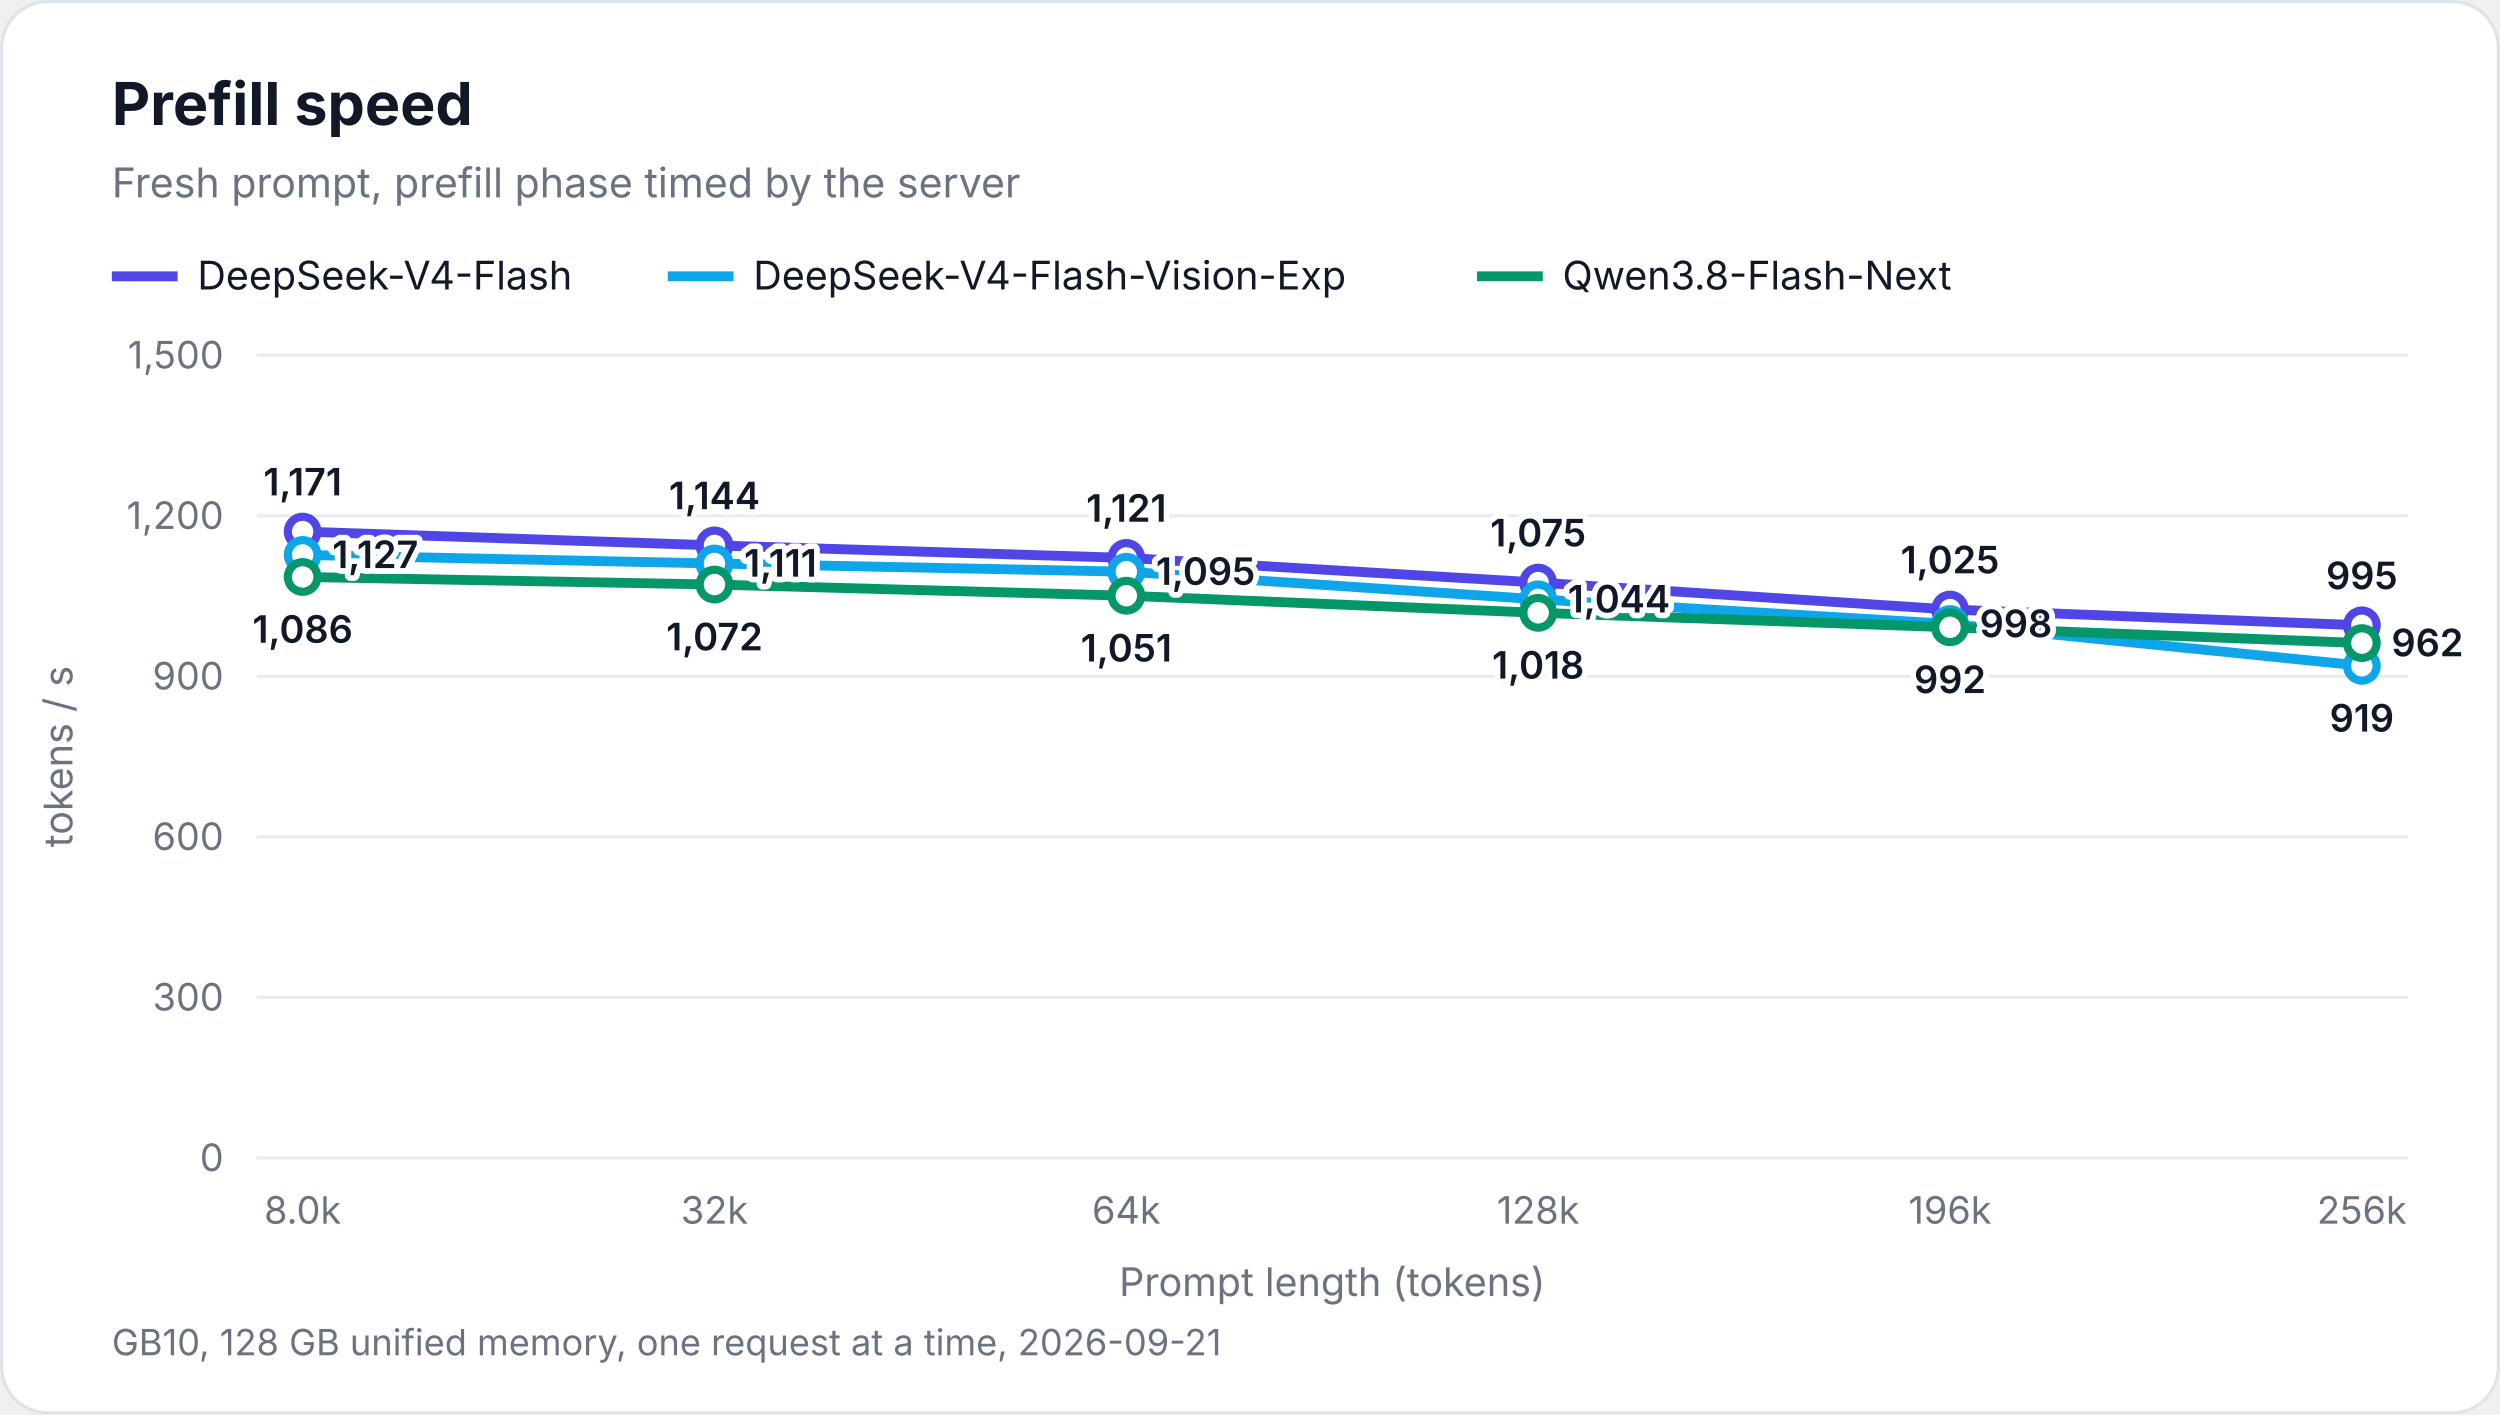
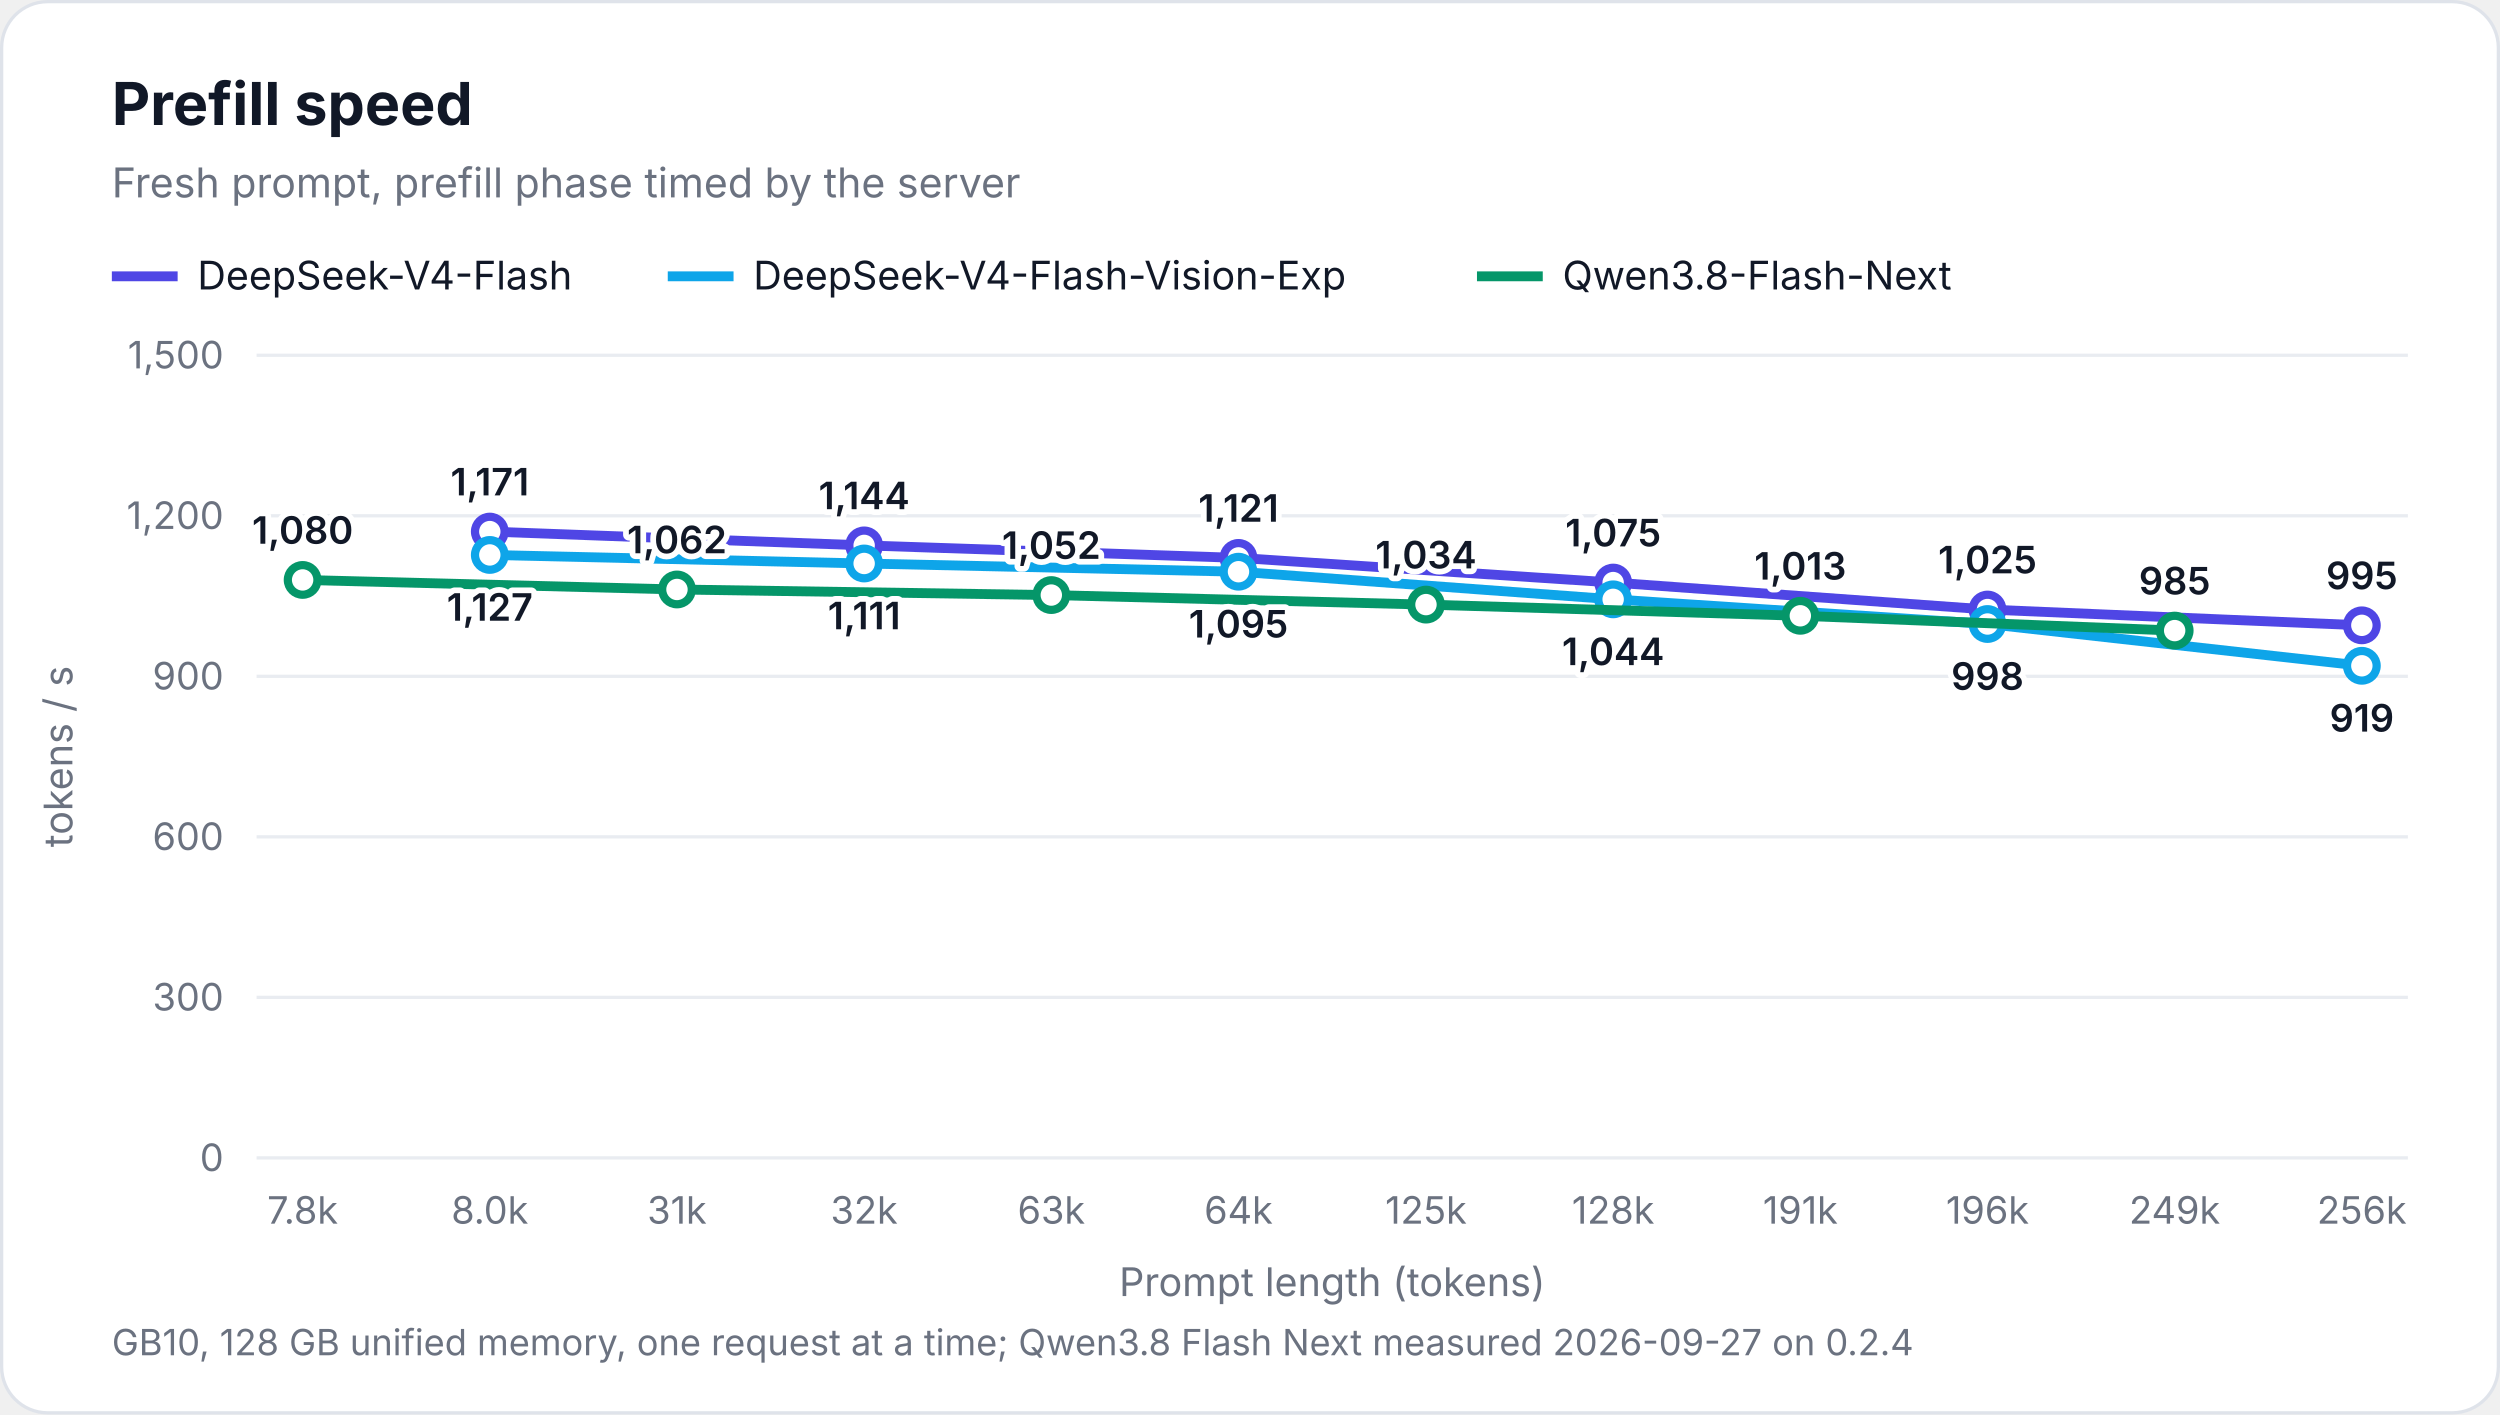
<svg xmlns="http://www.w3.org/2000/svg" width="760" height="430" viewBox="0 0 760 430" font-family="Inter, Segoe UI, Helvetica, Arial, sans-serif">
  <rect x="0.5" y="0.5" width="759" height="429" rx="14" fill="#ffffff" stroke="#dfe3ea" />
  <text x="34" y="38" font-size="18" font-weight="700" fill="#111827">Prefill speed</text>
  <text x="34" y="60" font-size="12.5" fill="#6b7280">Fresh prompt, prefill phase timed by the server</text>
-   <text x="34" y="412" font-size="11" fill="#6b7280">GB10, 128 GB unified memory, one request at a time, 2026-09-21</text>
+   <text x="34" y="412" font-size="11" fill="#6b7280">GB10, 128 GB unified memory, one request at a time; Qwen3.8 Flash Next measured 2026-09-27 on 0.2.4</text>
  <line x1="78" y1="352.0" x2="732" y2="352.0" stroke="#e9ecf1" />
  <text x="68" y="356.0" font-size="11.5" text-anchor="end" fill="#6b7280">0</text>
  <line x1="78" y1="303.2" x2="732" y2="303.2" stroke="#e9ecf1" />
  <text x="68" y="307.2" font-size="11.5" text-anchor="end" fill="#6b7280">300</text>
  <line x1="78" y1="254.4" x2="732" y2="254.4" stroke="#e9ecf1" />
  <text x="68" y="258.4" font-size="11.5" text-anchor="end" fill="#6b7280">600</text>
  <line x1="78" y1="205.6" x2="732" y2="205.6" stroke="#e9ecf1" />
  <text x="68" y="209.6" font-size="11.5" text-anchor="end" fill="#6b7280">900</text>
  <line x1="78" y1="156.8" x2="732" y2="156.8" stroke="#e9ecf1" />
  <text x="68" y="160.8" font-size="11.5" text-anchor="end" fill="#6b7280">1,200</text>
  <line x1="78" y1="108.0" x2="732" y2="108.0" stroke="#e9ecf1" />
  <text x="68" y="112.0" font-size="11.5" text-anchor="end" fill="#6b7280">1,500</text>
  <text x="22" y="230.0" font-size="12" fill="#6b7280" text-anchor="middle" transform="rotate(-90 22 230.0)">tokens / s</text>
  <text x="405.0" y="394" font-size="12" fill="#6b7280" text-anchor="middle">Prompt length (tokens)</text>
-   <text x="92.0" y="372" font-size="11.5" text-anchor="middle" fill="#6b7280">8.0k</text>
-   <text x="217.2" y="372" font-size="11.5" text-anchor="middle" fill="#6b7280">32k</text>
-   <text x="342.4" y="372" font-size="11.5" text-anchor="middle" fill="#6b7280">64k</text>
-   <text x="467.6" y="372" font-size="11.5" text-anchor="middle" fill="#6b7280">128k</text>
-   <text x="592.8" y="372" font-size="11.5" text-anchor="middle" fill="#6b7280">196k</text>
+   <text x="92.0" y="372" font-size="11.5" text-anchor="middle" fill="#6b7280">7.8k</text>
+   <text x="148.9" y="372" font-size="11.5" text-anchor="middle" fill="#6b7280">8.0k</text>
+   <text x="205.8" y="372" font-size="11.5" text-anchor="middle" fill="#6b7280">31k</text>
+   <text x="262.7" y="372" font-size="11.5" text-anchor="middle" fill="#6b7280">32k</text>
+   <text x="319.6" y="372" font-size="11.5" text-anchor="middle" fill="#6b7280">63k</text>
+   <text x="376.5" y="372" font-size="11.5" text-anchor="middle" fill="#6b7280">64k</text>
+   <text x="433.5" y="372" font-size="11.5" text-anchor="middle" fill="#6b7280">125k</text>
+   <text x="490.4" y="372" font-size="11.5" text-anchor="middle" fill="#6b7280">128k</text>
+   <text x="547.3" y="372" font-size="11.5" text-anchor="middle" fill="#6b7280">191k</text>
+   <text x="604.2" y="372" font-size="11.5" text-anchor="middle" fill="#6b7280">196k</text>
+   <text x="661.1" y="372" font-size="11.5" text-anchor="middle" fill="#6b7280">249k</text>
  <text x="718.0" y="372" font-size="11.5" text-anchor="middle" fill="#6b7280">256k</text>
-   <path d="M92.0,161.6 L217.2,165.8 L342.4,169.6 L467.6,177.1 L592.8,185.3 L718.0,190.1" fill="none" stroke="#4f46e5" stroke-width="3" stroke-linejoin="round" stroke-linecap="round" />
-   <circle cx="92.0" cy="161.6" r="4.5" fill="#ffffff" stroke="#4f46e5" stroke-width="2.5" />
-   <circle cx="217.2" cy="165.8" r="4.5" fill="#ffffff" stroke="#4f46e5" stroke-width="2.5" />
-   <circle cx="342.4" cy="169.6" r="4.5" fill="#ffffff" stroke="#4f46e5" stroke-width="2.5" />
-   <circle cx="467.6" cy="177.1" r="4.5" fill="#ffffff" stroke="#4f46e5" stroke-width="2.5" />
-   <circle cx="592.8" cy="185.3" r="4.5" fill="#ffffff" stroke="#4f46e5" stroke-width="2.5" />
+   <path d="M148.9,161.6 L262.7,165.8 L376.5,169.6 L490.4,177.1 L604.2,185.3 L718.0,190.1" fill="none" stroke="#4f46e5" stroke-width="3" stroke-linejoin="round" stroke-linecap="round" />
+   <circle cx="148.9" cy="161.6" r="4.5" fill="#ffffff" stroke="#4f46e5" stroke-width="2.5" />
+   <circle cx="262.7" cy="165.8" r="4.5" fill="#ffffff" stroke="#4f46e5" stroke-width="2.5" />
+   <circle cx="376.5" cy="169.6" r="4.5" fill="#ffffff" stroke="#4f46e5" stroke-width="2.5" />
+   <circle cx="490.4" cy="177.1" r="4.5" fill="#ffffff" stroke="#4f46e5" stroke-width="2.5" />
+   <circle cx="604.2" cy="185.3" r="4.5" fill="#ffffff" stroke="#4f46e5" stroke-width="2.5" />
  <circle cx="718.0" cy="190.1" r="4.5" fill="#ffffff" stroke="#4f46e5" stroke-width="2.5" />
-   <path d="M92.0,168.7 L217.2,171.3 L342.4,173.8 L467.6,182.2 L592.8,189.7 L718.0,202.4" fill="none" stroke="#0ea5e9" stroke-width="3" stroke-linejoin="round" stroke-linecap="round" />
-   <circle cx="92.0" cy="168.7" r="4.5" fill="#ffffff" stroke="#0ea5e9" stroke-width="2.5" />
-   <circle cx="217.2" cy="171.3" r="4.5" fill="#ffffff" stroke="#0ea5e9" stroke-width="2.5" />
-   <circle cx="342.4" cy="173.8" r="4.5" fill="#ffffff" stroke="#0ea5e9" stroke-width="2.5" />
-   <circle cx="467.6" cy="182.2" r="4.5" fill="#ffffff" stroke="#0ea5e9" stroke-width="2.5" />
-   <circle cx="592.8" cy="189.7" r="4.5" fill="#ffffff" stroke="#0ea5e9" stroke-width="2.5" />
+   <path d="M148.9,168.7 L262.7,171.3 L376.5,173.8 L490.4,182.2 L604.2,189.7 L718.0,202.4" fill="none" stroke="#0ea5e9" stroke-width="3" stroke-linejoin="round" stroke-linecap="round" />
+   <circle cx="148.9" cy="168.7" r="4.5" fill="#ffffff" stroke="#0ea5e9" stroke-width="2.5" />
+   <circle cx="262.7" cy="171.3" r="4.5" fill="#ffffff" stroke="#0ea5e9" stroke-width="2.5" />
+   <circle cx="376.5" cy="173.8" r="4.5" fill="#ffffff" stroke="#0ea5e9" stroke-width="2.5" />
+   <circle cx="490.4" cy="182.2" r="4.5" fill="#ffffff" stroke="#0ea5e9" stroke-width="2.5" />
+   <circle cx="604.2" cy="189.7" r="4.5" fill="#ffffff" stroke="#0ea5e9" stroke-width="2.5" />
  <circle cx="718.0" cy="202.4" r="4.5" fill="#ffffff" stroke="#0ea5e9" stroke-width="2.5" />
-   <path d="M92.0,175.4 L217.2,177.7 L342.4,181.1 L467.6,186.3 L592.8,190.7 L718.0,195.5" fill="none" stroke="#059669" stroke-width="3" stroke-linejoin="round" stroke-linecap="round" />
-   <circle cx="92.0" cy="175.4" r="4.5" fill="#ffffff" stroke="#059669" stroke-width="2.5" />
-   <circle cx="217.2" cy="177.7" r="4.5" fill="#ffffff" stroke="#059669" stroke-width="2.5" />
-   <circle cx="342.4" cy="181.1" r="4.5" fill="#ffffff" stroke="#059669" stroke-width="2.5" />
-   <circle cx="467.6" cy="186.3" r="4.5" fill="#ffffff" stroke="#059669" stroke-width="2.5" />
-   <circle cx="592.8" cy="190.7" r="4.5" fill="#ffffff" stroke="#059669" stroke-width="2.5" />
-   <circle cx="718.0" cy="195.5" r="4.5" fill="#ffffff" stroke="#059669" stroke-width="2.5" />
-   <text x="92.0" y="150.6" font-size="11.5" font-weight="600" text-anchor="middle" fill="#111827" stroke="#ffffff" stroke-width="3.5" stroke-linejoin="round" paint-order="stroke">1,171</text>
-   <text x="101.0" y="172.7" font-size="11.5" font-weight="600" text-anchor="start" fill="#111827" stroke="#ffffff" stroke-width="3.5" stroke-linejoin="round" paint-order="stroke">1,127</text>
-   <text x="92.0" y="195.4" font-size="11.5" font-weight="600" text-anchor="middle" fill="#111827" stroke="#ffffff" stroke-width="3.5" stroke-linejoin="round" paint-order="stroke">1,086</text>
-   <text x="217.2" y="154.8" font-size="11.5" font-weight="600" text-anchor="middle" fill="#111827" stroke="#ffffff" stroke-width="3.5" stroke-linejoin="round" paint-order="stroke">1,144</text>
-   <text x="226.2" y="175.3" font-size="11.5" font-weight="600" text-anchor="start" fill="#111827" stroke="#ffffff" stroke-width="3.5" stroke-linejoin="round" paint-order="stroke">1,111</text>
-   <text x="217.2" y="197.7" font-size="11.5" font-weight="600" text-anchor="middle" fill="#111827" stroke="#ffffff" stroke-width="3.5" stroke-linejoin="round" paint-order="stroke">1,072</text>
-   <text x="342.4" y="158.6" font-size="11.5" font-weight="600" text-anchor="middle" fill="#111827" stroke="#ffffff" stroke-width="3.5" stroke-linejoin="round" paint-order="stroke">1,121</text>
-   <text x="351.4" y="177.8" font-size="11.5" font-weight="600" text-anchor="start" fill="#111827" stroke="#ffffff" stroke-width="3.5" stroke-linejoin="round" paint-order="stroke">1,095</text>
-   <text x="342.4" y="201.1" font-size="11.5" font-weight="600" text-anchor="middle" fill="#111827" stroke="#ffffff" stroke-width="3.5" stroke-linejoin="round" paint-order="stroke">1,051</text>
-   <text x="467.6" y="166.1" font-size="11.5" font-weight="600" text-anchor="middle" fill="#111827" stroke="#ffffff" stroke-width="3.5" stroke-linejoin="round" paint-order="stroke">1,075</text>
-   <text x="476.6" y="186.2" font-size="11.5" font-weight="600" text-anchor="start" fill="#111827" stroke="#ffffff" stroke-width="3.5" stroke-linejoin="round" paint-order="stroke">1,044</text>
-   <text x="467.6" y="206.3" font-size="11.5" font-weight="600" text-anchor="middle" fill="#111827" stroke="#ffffff" stroke-width="3.5" stroke-linejoin="round" paint-order="stroke">1,018</text>
-   <text x="592.8" y="174.3" font-size="11.5" font-weight="600" text-anchor="middle" fill="#111827" stroke="#ffffff" stroke-width="3.5" stroke-linejoin="round" paint-order="stroke">1,025</text>
-   <text x="601.8" y="193.7" font-size="11.5" font-weight="600" text-anchor="start" fill="#111827" stroke="#ffffff" stroke-width="3.5" stroke-linejoin="round" paint-order="stroke">998</text>
-   <text x="592.8" y="210.7" font-size="11.5" font-weight="600" text-anchor="middle" fill="#111827" stroke="#ffffff" stroke-width="3.5" stroke-linejoin="round" paint-order="stroke">992</text>
+   <path d="M92.0,176.3 L205.8,179.2 L319.6,180.9 L433.5,183.8 L547.3,187.2 L661.1,191.7" fill="none" stroke="#059669" stroke-width="3" stroke-linejoin="round" stroke-linecap="round" />
+   <circle cx="92.0" cy="176.3" r="4.5" fill="#ffffff" stroke="#059669" stroke-width="2.5" />
+   <circle cx="205.8" cy="179.2" r="4.5" fill="#ffffff" stroke="#059669" stroke-width="2.5" />
+   <circle cx="319.6" cy="180.9" r="4.5" fill="#ffffff" stroke="#059669" stroke-width="2.5" />
+   <circle cx="433.5" cy="183.8" r="4.5" fill="#ffffff" stroke="#059669" stroke-width="2.5" />
+   <circle cx="547.3" cy="187.2" r="4.5" fill="#ffffff" stroke="#059669" stroke-width="2.5" />
+   <circle cx="661.1" cy="191.7" r="4.5" fill="#ffffff" stroke="#059669" stroke-width="2.5" />
+   <text x="148.9" y="150.6" font-size="11.5" font-weight="600" text-anchor="middle" fill="#111827" stroke="#ffffff" stroke-width="3.5" stroke-linejoin="round" paint-order="stroke">1,171</text>
+   <text x="148.9" y="188.7" font-size="11.5" font-weight="600" text-anchor="middle" fill="#111827" stroke="#ffffff" stroke-width="3.5" stroke-linejoin="round" paint-order="stroke">1,127</text>
+   <text x="262.7" y="154.8" font-size="11.5" font-weight="600" text-anchor="middle" fill="#111827" stroke="#ffffff" stroke-width="3.5" stroke-linejoin="round" paint-order="stroke">1,144</text>
+   <text x="262.7" y="191.3" font-size="11.5" font-weight="600" text-anchor="middle" fill="#111827" stroke="#ffffff" stroke-width="3.5" stroke-linejoin="round" paint-order="stroke">1,111</text>
+   <text x="376.5" y="158.6" font-size="11.5" font-weight="600" text-anchor="middle" fill="#111827" stroke="#ffffff" stroke-width="3.5" stroke-linejoin="round" paint-order="stroke">1,121</text>
+   <text x="376.5" y="193.8" font-size="11.5" font-weight="600" text-anchor="middle" fill="#111827" stroke="#ffffff" stroke-width="3.5" stroke-linejoin="round" paint-order="stroke">1,095</text>
+   <text x="490.4" y="166.1" font-size="11.5" font-weight="600" text-anchor="middle" fill="#111827" stroke="#ffffff" stroke-width="3.5" stroke-linejoin="round" paint-order="stroke">1,075</text>
+   <text x="490.4" y="202.2" font-size="11.5" font-weight="600" text-anchor="middle" fill="#111827" stroke="#ffffff" stroke-width="3.5" stroke-linejoin="round" paint-order="stroke">1,044</text>
+   <text x="604.2" y="174.3" font-size="11.5" font-weight="600" text-anchor="middle" fill="#111827" stroke="#ffffff" stroke-width="3.5" stroke-linejoin="round" paint-order="stroke">1,025</text>
+   <text x="604.2" y="209.7" font-size="11.5" font-weight="600" text-anchor="middle" fill="#111827" stroke="#ffffff" stroke-width="3.5" stroke-linejoin="round" paint-order="stroke">998</text>
  <text x="718.0" y="179.1" font-size="11.5" font-weight="600" text-anchor="middle" fill="#111827" stroke="#ffffff" stroke-width="3.5" stroke-linejoin="round" paint-order="stroke">995</text>
-   <text x="727.0" y="199.5" font-size="11.5" font-weight="600" text-anchor="start" fill="#111827" stroke="#ffffff" stroke-width="3.5" stroke-linejoin="round" paint-order="stroke">962</text>
  <text x="718.0" y="222.4" font-size="11.5" font-weight="600" text-anchor="middle" fill="#111827" stroke="#ffffff" stroke-width="3.5" stroke-linejoin="round" paint-order="stroke">919</text>
+   <text x="92.0" y="165.3" font-size="11.5" font-weight="600" text-anchor="middle" fill="#111827" stroke="#ffffff" stroke-width="3.5" stroke-linejoin="round" paint-order="stroke">1,080</text>
+   <text x="205.8" y="168.2" font-size="11.5" font-weight="600" text-anchor="middle" fill="#111827" stroke="#ffffff" stroke-width="3.5" stroke-linejoin="round" paint-order="stroke">1,062</text>
+   <text x="319.6" y="169.9" font-size="11.5" font-weight="600" text-anchor="middle" fill="#111827" stroke="#ffffff" stroke-width="3.5" stroke-linejoin="round" paint-order="stroke">1,052</text>
+   <text x="433.5" y="172.8" font-size="11.5" font-weight="600" text-anchor="middle" fill="#111827" stroke="#ffffff" stroke-width="3.5" stroke-linejoin="round" paint-order="stroke">1,034</text>
+   <text x="547.3" y="176.2" font-size="11.5" font-weight="600" text-anchor="middle" fill="#111827" stroke="#ffffff" stroke-width="3.5" stroke-linejoin="round" paint-order="stroke">1,013</text>
+   <text x="661.1" y="180.7" font-size="11.5" font-weight="600" text-anchor="middle" fill="#111827" stroke="#ffffff" stroke-width="3.5" stroke-linejoin="round" paint-order="stroke">985</text>
  <line x1="34.0" y1="84" x2="54.0" y2="84" stroke="#4f46e5" stroke-width="3" />
  <text x="60.0" y="88" font-size="12" fill="#111827">DeepSeek-V4-Flash</text>
  <line x1="203.0" y1="84" x2="223.0" y2="84" stroke="#0ea5e9" stroke-width="3" />
  <text x="229.0" y="88" font-size="12" fill="#111827">DeepSeek-V4-Flash-Vision-Exp</text>
  <line x1="449.0" y1="84" x2="469.0" y2="84" stroke="#059669" stroke-width="3" />
  <text x="475.0" y="88" font-size="12" fill="#111827">Qwen3.8-Flash-Next</text>
</svg>
